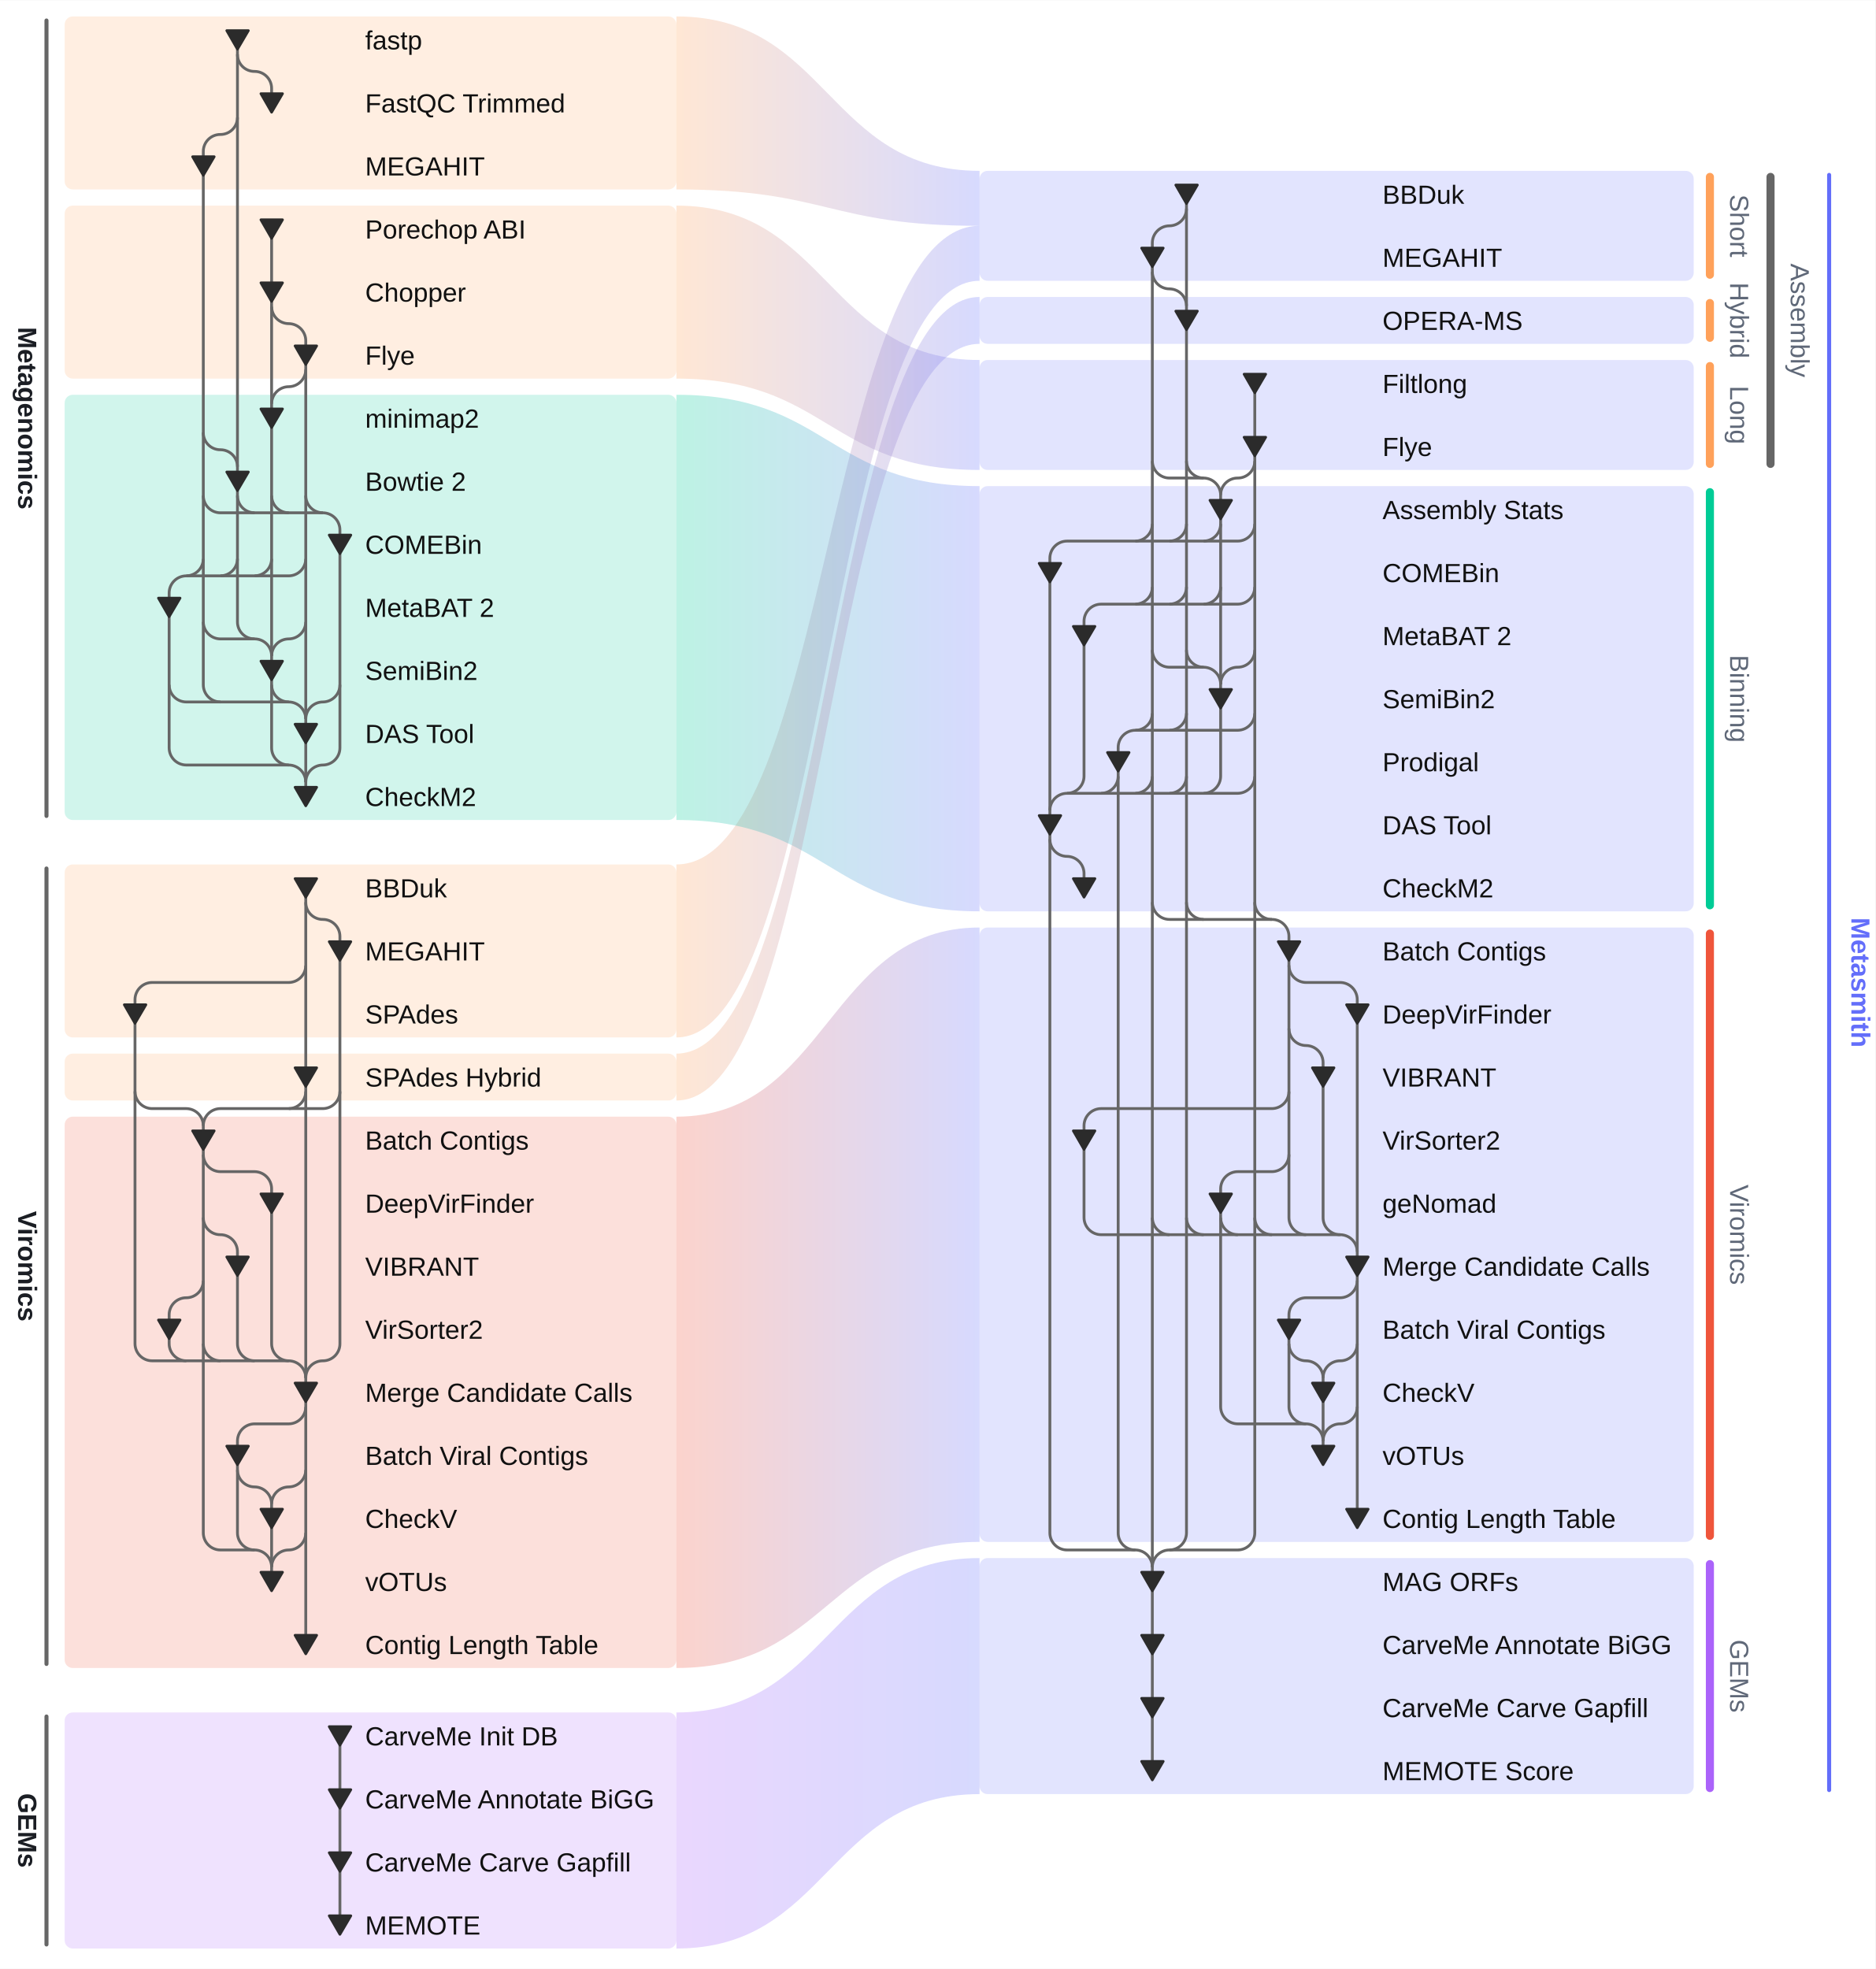
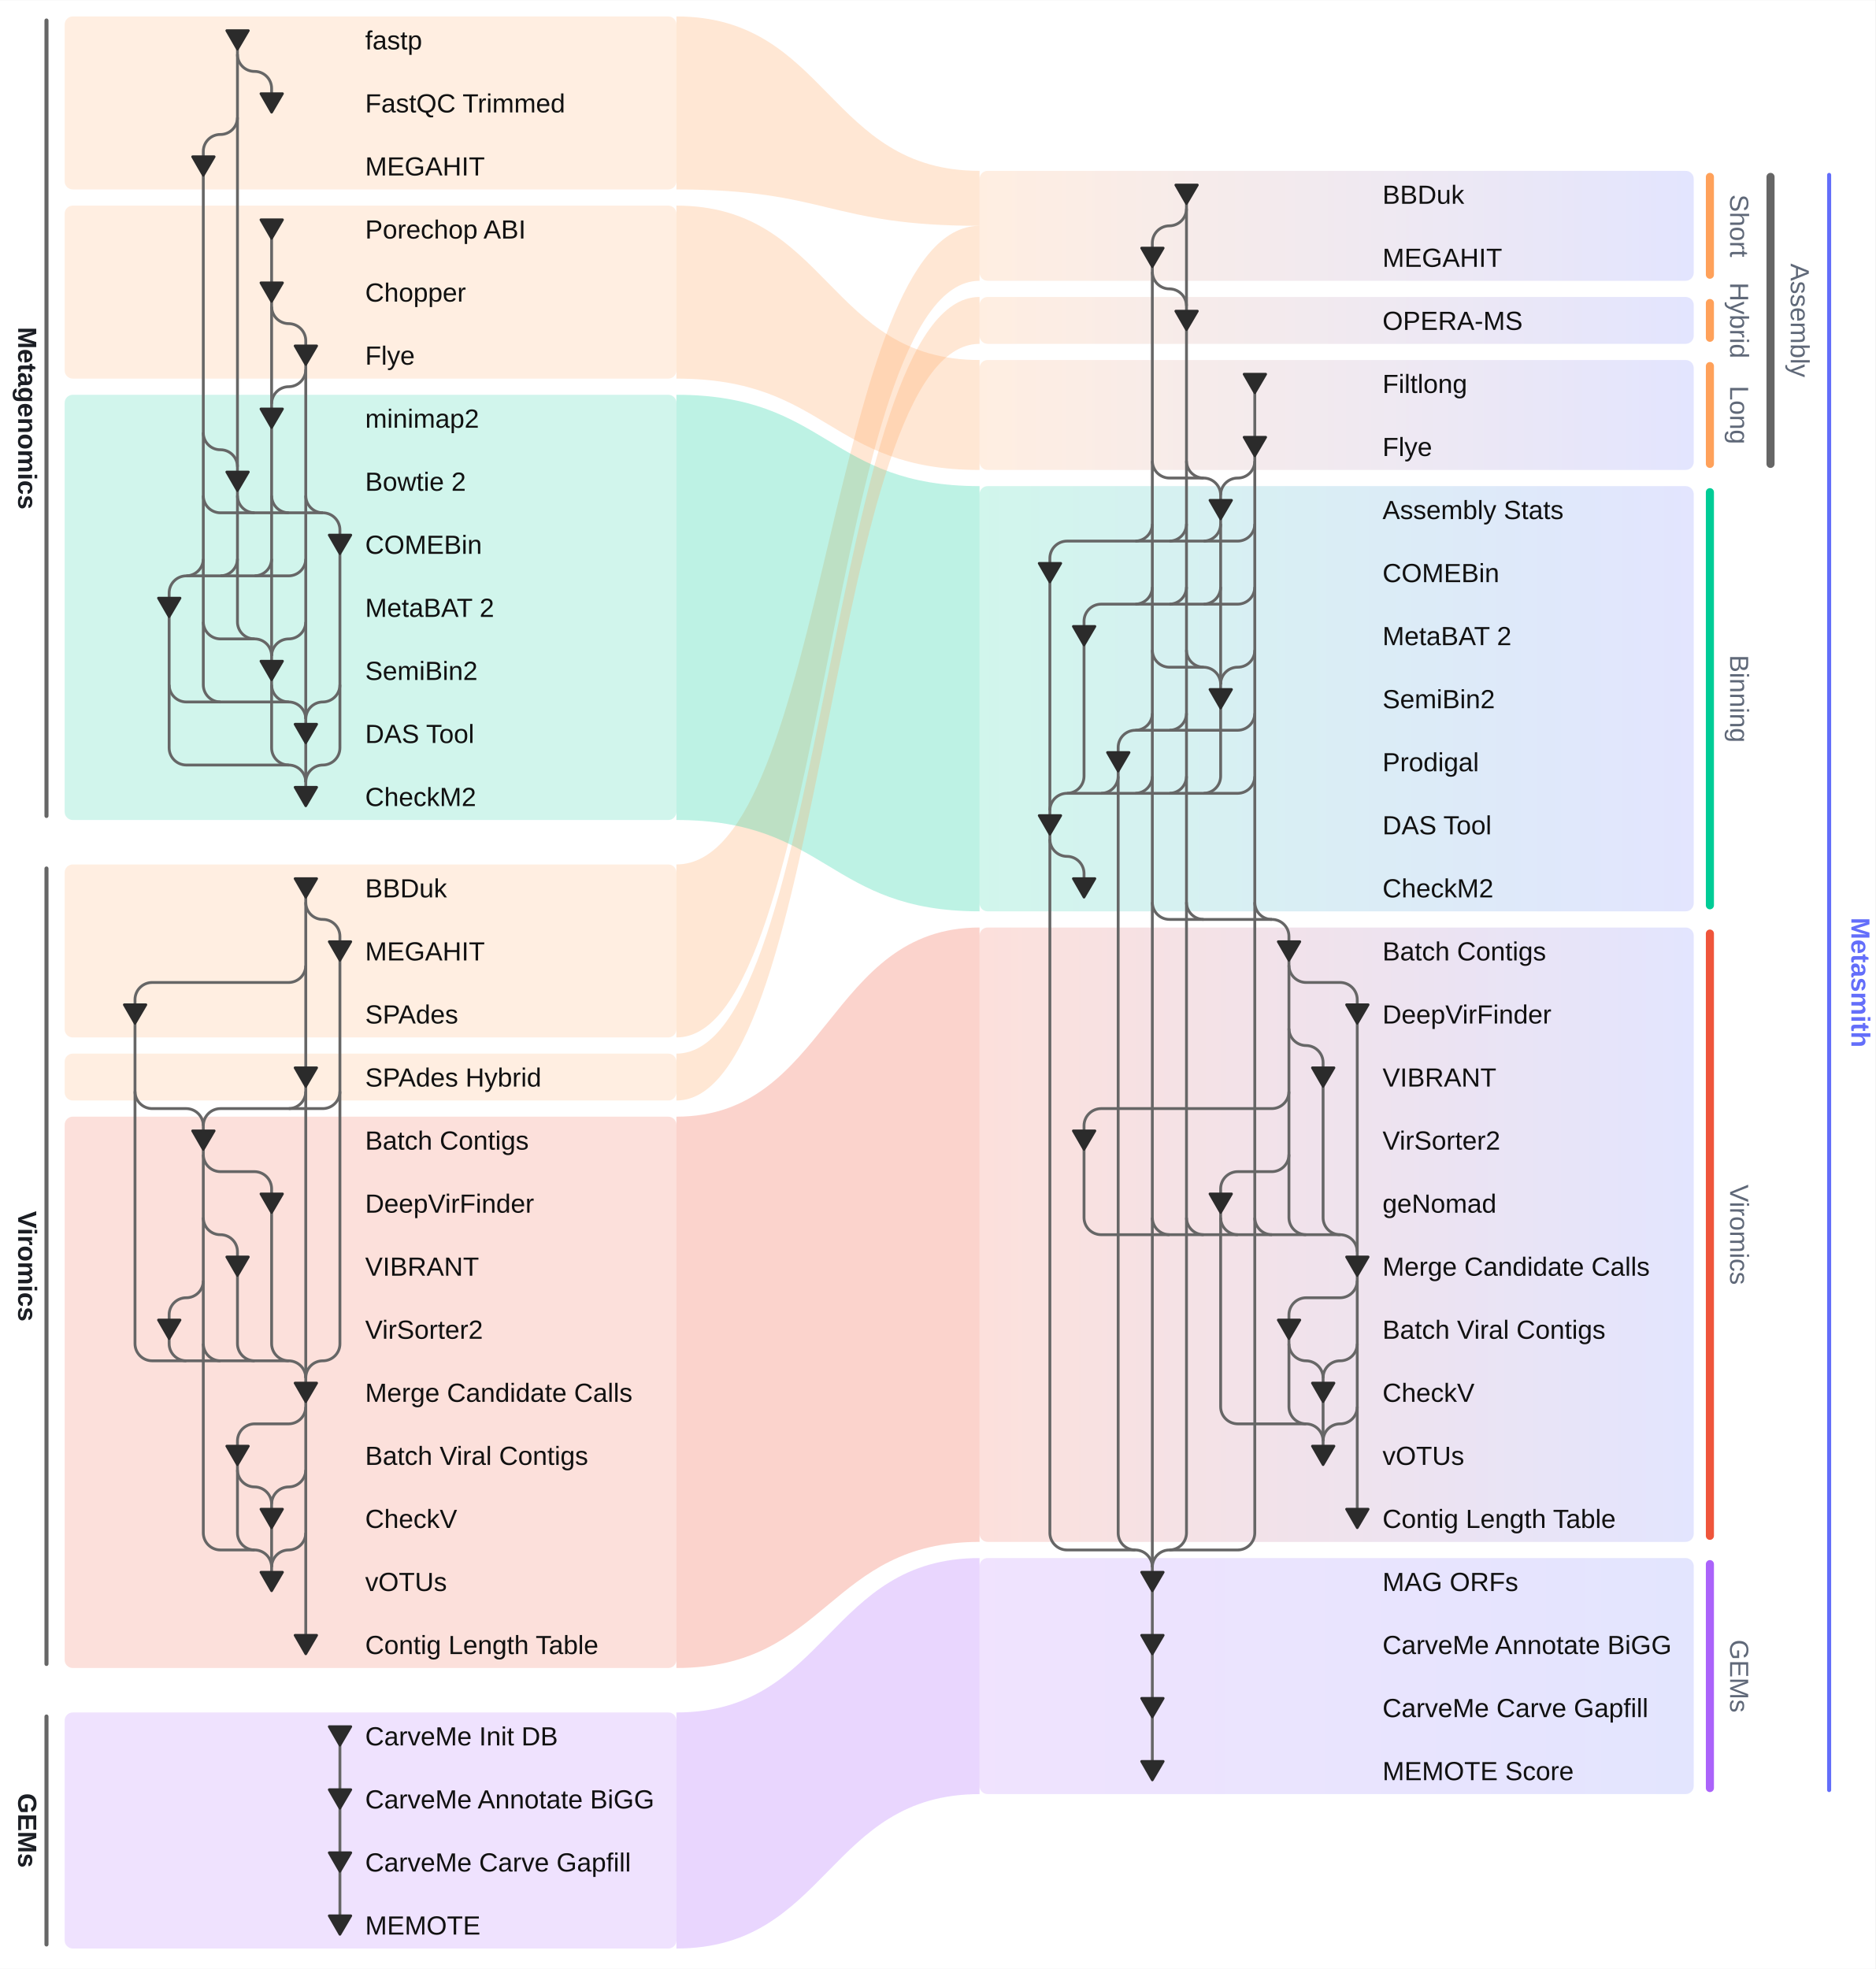
<svg xmlns="http://www.w3.org/2000/svg" width="742" height="779" viewBox="0 0 928 974">
  <rect width="100%" height="100%" fill="#FFFFFF" />
  <defs>
-     <linearGradient id="fade-short" gradientUnits="userSpaceOnUse" x1="334.7" y1="0" x2="484.7" y2="0">
+     <linearGradient id="fade-short" gradientUnits="userSpaceOnUse" x1="484.7" y1="0" x2="838.1" y2="0">
      <stop offset="0" stop-color="#FFA15A" />
      <stop offset="1" stop-color="#636EFA" />
    </linearGradient>
-     <linearGradient id="fade-hybrid" gradientUnits="userSpaceOnUse" x1="334.7" y1="0" x2="484.7" y2="0">
+     <linearGradient id="fade-hybrid" gradientUnits="userSpaceOnUse" x1="484.7" y1="0" x2="838.1" y2="0">
      <stop offset="0" stop-color="#FFA15A" />
      <stop offset="1" stop-color="#636EFA" />
    </linearGradient>
-     <linearGradient id="fade-long" gradientUnits="userSpaceOnUse" x1="334.7" y1="0" x2="484.7" y2="0">
+     <linearGradient id="fade-long" gradientUnits="userSpaceOnUse" x1="484.7" y1="0" x2="838.1" y2="0">
      <stop offset="0" stop-color="#FFA15A" />
      <stop offset="1" stop-color="#636EFA" />
    </linearGradient>
-     <linearGradient id="fade-bin" gradientUnits="userSpaceOnUse" x1="334.7" y1="0" x2="484.7" y2="0">
+     <linearGradient id="fade-bin" gradientUnits="userSpaceOnUse" x1="484.7" y1="0" x2="838.1" y2="0">
      <stop offset="0" stop-color="#00CC96" />
      <stop offset="1" stop-color="#636EFA" />
    </linearGradient>
-     <linearGradient id="fade-vir" gradientUnits="userSpaceOnUse" x1="334.7" y1="0" x2="484.7" y2="0">
+     <linearGradient id="fade-vir" gradientUnits="userSpaceOnUse" x1="484.7" y1="0" x2="838.1" y2="0">
      <stop offset="0" stop-color="#EF553B" />
      <stop offset="1" stop-color="#636EFA" />
    </linearGradient>
-     <linearGradient id="fade-gem" gradientUnits="userSpaceOnUse" x1="334.7" y1="0" x2="484.7" y2="0">
+     <linearGradient id="fade-gem" gradientUnits="userSpaceOnUse" x1="484.7" y1="0" x2="838.1" y2="0">
      <stop offset="0" stop-color="#AB63FA" />
      <stop offset="1" stop-color="#636EFA" />
    </linearGradient>
  </defs>
  <rect x="32.0" y="8.0" width="302.7" height="85.6" rx="4" fill="#FFA15A" fill-opacity="0.18" />
  <rect x="32.0" y="101.6" width="302.7" height="85.6" rx="4" fill="#FFA15A" fill-opacity="0.18" />
  <rect x="32.0" y="195.2" width="302.7" height="210.4" rx="4" fill="#00CC96" fill-opacity="0.18" />
  <rect x="32.0" y="427.6" width="302.7" height="85.6" rx="4" fill="#FFA15A" fill-opacity="0.18" />
  <rect x="32.0" y="521.2" width="302.7" height="23.2" rx="4" fill="#FFA15A" fill-opacity="0.18" />
  <rect x="32.0" y="552.4" width="302.7" height="272.8" rx="4" fill="#EF553B" fill-opacity="0.18" />
  <rect x="32.0" y="847.2" width="302.7" height="116.8" rx="4" fill="#AB63FA" fill-opacity="0.18" />
-   <rect x="484.7" y="84.4" width="353.4" height="54.4" rx="4" fill="#636EFA" fill-opacity="0.18" />
-   <rect x="484.7" y="146.8" width="353.4" height="23.2" rx="4" fill="#636EFA" fill-opacity="0.18" />
-   <rect x="484.7" y="178.0" width="353.4" height="54.4" rx="4" fill="#636EFA" fill-opacity="0.18" />
-   <rect x="484.7" y="240.4" width="353.4" height="210.4" rx="4" fill="#636EFA" fill-opacity="0.18" />
-   <rect x="484.7" y="458.8" width="353.4" height="304.0" rx="4" fill="#636EFA" fill-opacity="0.18" />
-   <rect x="484.7" y="770.8" width="353.4" height="116.8" rx="4" fill="#636EFA" fill-opacity="0.18" />
-   <path d="M 334.7,8.0 C 409.7,8.0 409.7,84.4 484.7,84.4 L 484.7,111.6 C 409.7,111.6 409.7,93.6 334.7,93.6 Z" fill="url(#fade-short)" fill-opacity="0.26" />
-   <path d="M 334.7,427.6 C 409.7,427.6 409.7,111.6 484.7,111.6 L 484.7,138.8 C 409.7,138.8 409.7,513.2 334.7,513.2 Z" fill="url(#fade-short)" fill-opacity="0.26" />
-   <path d="M 334.7,101.6 C 409.7,101.6 409.7,178.0 484.7,178.0 L 484.7,232.4 C 409.7,232.4 409.7,187.2 334.7,187.2 Z" fill="url(#fade-long)" fill-opacity="0.26" />
-   <path d="M 334.7,195.2 C 409.7,195.2 409.7,240.4 484.7,240.4 L 484.7,450.8 C 409.7,450.8 409.7,405.6 334.7,405.6 Z" fill="url(#fade-bin)" fill-opacity="0.26" />
-   <path d="M 334.7,521.2 C 409.7,521.2 409.7,146.8 484.7,146.8 L 484.7,170.0 C 409.7,170.0 409.7,544.4 334.7,544.4 Z" fill="url(#fade-hybrid)" fill-opacity="0.26" />
-   <path d="M 334.7,552.4 C 409.7,552.4 409.7,458.8 484.7,458.8 L 484.7,762.8 C 409.7,762.8 409.7,825.2 334.7,825.2 Z" fill="url(#fade-vir)" fill-opacity="0.26" />
-   <path d="M 334.7,847.2 C 409.7,847.2 409.7,770.8 484.7,770.8 L 484.7,887.6 C 409.7,887.6 409.7,964.0 334.7,964.0 Z" fill="url(#fade-gem)" fill-opacity="0.26" />
+   <rect x="484.7" y="84.4" width="353.4" height="54.4" rx="4" fill="url(#fade-short)" fill-opacity="0.18" />
+   <rect x="484.7" y="146.8" width="353.4" height="23.2" rx="4" fill="url(#fade-hybrid)" fill-opacity="0.18" />
+   <rect x="484.7" y="178.0" width="353.4" height="54.4" rx="4" fill="url(#fade-long)" fill-opacity="0.18" />
+   <rect x="484.7" y="240.4" width="353.4" height="210.4" rx="4" fill="url(#fade-bin)" fill-opacity="0.18" />
+   <rect x="484.7" y="458.8" width="353.4" height="304.0" rx="4" fill="url(#fade-vir)" fill-opacity="0.18" />
+   <rect x="484.7" y="770.8" width="353.4" height="116.8" rx="4" fill="url(#fade-gem)" fill-opacity="0.18" />
+   <path d="M 334.7,8.0 C 409.7,8.0 409.7,84.4 484.7,84.4 L 484.7,111.6 C 409.7,111.6 409.7,93.6 334.7,93.6 Z" fill="#FFA15A" fill-opacity="0.26" />
+   <path d="M 334.7,427.6 C 409.7,427.6 409.7,111.6 484.7,111.6 L 484.7,138.8 C 409.7,138.8 409.7,513.2 334.7,513.2 Z" fill="#FFA15A" fill-opacity="0.26" />
+   <path d="M 334.7,101.6 C 409.7,101.6 409.7,178.0 484.7,178.0 L 484.7,232.4 C 409.7,232.4 409.7,187.2 334.7,187.2 Z" fill="#FFA15A" fill-opacity="0.26" />
+   <path d="M 334.7,195.2 C 409.7,195.2 409.7,240.4 484.7,240.4 L 484.7,450.8 C 409.7,450.8 409.7,405.6 334.7,405.6 Z" fill="#00CC96" fill-opacity="0.26" />
+   <path d="M 334.7,521.2 C 409.7,521.2 409.7,146.8 484.7,146.8 L 484.7,170.0 C 409.7,170.0 409.7,544.4 334.7,544.4 Z" fill="#FFA15A" fill-opacity="0.26" />
+   <path d="M 334.7,552.4 C 409.7,552.4 409.7,458.8 484.7,458.8 L 484.7,762.8 C 409.7,762.8 409.7,825.2 334.7,825.2 Z" fill="#EF553B" fill-opacity="0.26" />
+   <path d="M 334.7,847.2 C 409.7,847.2 409.7,770.8 484.7,770.8 L 484.7,887.6 C 409.7,887.6 409.7,964.0 334.7,964.0 Z" fill="#AB63FA" fill-opacity="0.26" />
  <g transform="translate(58.9 -15.5)">
    <g fill="none" stroke="#666666" stroke-width="1.4" stroke-linejoin="round" stroke-linecap="butt">
      <path d="M 58.6,39.7 L 58.6,42.2 L 58.6,73.5 L 58.6,246.3 L 58.6,248.9" />
      <path d="M 58.6,258.1 L 58.6,260.6 L 58.6,291.9 L 58.6,323.1 A 8.4,8.4 0 0 0 67.1,331.5" />
      <path d="M 75.5,61.7 L 75.5,59.1 A 8.4,8.4 0 0 0 67.1,50.7 A 8.4,8.4 0 0 1 58.6,42.2" />
      <path d="M 75.5,133.3 L 75.5,155.3" />
      <path d="M 75.5,164.5 L 75.5,167.1 L 75.5,215.2 L 75.5,217.7" />
      <path d="M 75.5,226.9 L 75.5,260.6 L 75.5,291.9 L 75.5,339.9 L 75.5,342.5" />
      <path d="M 75.5,351.7 L 75.5,354.2 L 75.5,385.4 A 8.5,8.5 0 0 0 84.0,393.9" />
      <path d="M 41.7,92.9 L 41.7,90.3 A 8.4,8.4 0 0 1 50.2,81.9 A 8.4,8.4 0 0 0 58.6,73.5" />
      <path d="M 41.7,102.1 L 41.7,229.4 L 41.7,260.6 L 41.7,291.9 L 41.7,323.1 L 41.7,354.2 A 8.5,8.5 0 0 0 50.2,362.7" />
      <path d="M 109.3,280.1 L 109.3,277.6 A 8.5,8.5 0 0 0 100.9,269.1 L 84.0,269.1 L 67.1,269.1 L 50.2,269.1 A 8.5,8.5 0 0 1 41.7,260.6" />
      <path d="M 109.3,289.3 L 109.3,354.2 L 109.3,385.4 A 8.5,8.5 0 0 1 100.9,393.9 A 8.5,8.5 0 0 0 92.4,402.4" />
      <path d="M 24.8,311.3 L 24.8,308.8 A 8.5,8.5 0 0 1 33.3,300.3 L 50.2,300.3 L 67.1,300.3 L 84.0,300.3 A 8.5,8.5 0 0 0 92.4,291.9" />
      <path d="M 24.8,320.5 L 24.8,354.2 L 24.8,385.4 A 8.5,8.5 0 0 0 33.3,393.9 L 84.0,393.9 A 8.5,8.5 0 0 1 92.4,402.4" />
      <path d="M 92.4,186.5 L 92.4,183.9 A 8.5,8.5 0 0 0 84.0,175.5 A 8.5,8.5 0 0 1 75.5,167.1" />
      <path d="M 92.4,195.7 L 92.4,198.2 L 92.4,260.6 L 92.4,291.9 L 92.4,323.1 L 92.4,371.1 L 92.4,373.7" />
      <path d="M 92.4,382.9 L 92.4,402.4 L 92.4,404.9" />
      <path d="M 41.7,229.4 A 8.4,8.4 0 0 0 50.2,237.9 A 8.4,8.4 0 0 1 58.6,246.3" />
      <path d="M 41.7,291.9 A 8.5,8.5 0 0 1 33.3,300.3" />
      <path d="M 41.7,323.1 A 8.5,8.5 0 0 0 50.2,331.5 L 67.1,331.5 A 8.4,8.4 0 0 1 75.5,339.9" />
      <path d="M 92.4,371.1 A 8.5,8.5 0 0 0 84.0,362.7 L 50.2,362.7 L 33.3,362.7 A 8.5,8.5 0 0 1 24.8,354.2" />
      <path d="M 92.4,198.2 A 8.5,8.5 0 0 1 84.0,206.7 A 8.5,8.5 0 0 0 75.5,215.2" />
      <path d="M 92.4,260.6 A 8.5,8.5 0 0 0 100.9,269.1" />
      <path d="M 92.4,323.1 A 8.5,8.5 0 0 1 84.0,331.5 A 8.5,8.5 0 0 0 75.5,339.9" />
      <path d="M 75.5,260.6 A 8.5,8.5 0 0 0 84.0,269.1" />
      <path d="M 75.5,291.9 A 8.5,8.5 0 0 1 67.1,300.3" />
      <path d="M 58.6,260.6 A 8.5,8.5 0 0 0 67.1,269.1" />
      <path d="M 58.6,291.9 A 8.5,8.5 0 0 1 50.2,300.3" />
      <path d="M 109.3,354.2 A 8.5,8.5 0 0 1 100.9,362.7 A 8.5,8.5 0 0 0 92.4,371.1" />
      <path d="M 75.5,354.2 A 8.5,8.5 0 0 0 84.0,362.7" />
    </g>
    <g>
      <polygon points="53.3,30.5 64.0,30.5 58.6,39.7" fill="#2b2b2b" stroke="#2b2b2b" stroke-width="1.3" stroke-linejoin="round" />
      <text x="121.8" y="39.8" font-family="Arial" font-size="13" fill="#111111" font-weight="normal" text-anchor="start">fastp</text>
    </g>
    <g>
      <polygon points="70.2,61.7 80.9,61.7 75.5,70.9" fill="#2b2b2b" stroke="#2b2b2b" stroke-width="1.3" stroke-linejoin="round" />
      <text x="121.8" y="71.0" font-family="Arial" font-size="13" fill="#111111" font-weight="normal" text-anchor="start">FastQC Trimmed</text>
    </g>
    <g>
      <polygon points="36.4,92.9 47.1,92.9 41.7,102.1" fill="#2b2b2b" stroke="#2b2b2b" stroke-width="1.3" stroke-linejoin="round" />
      <text x="121.8" y="102.2" font-family="Arial" font-size="13" fill="#111111" font-weight="normal" text-anchor="start">MEGAHIT</text>
    </g>
    <g>
      <polygon points="70.2,124.1 80.9,124.1 75.5,133.3" fill="#2b2b2b" stroke="#2b2b2b" stroke-width="1.3" stroke-linejoin="round" />
      <text x="121.8" y="133.4" font-family="Arial" font-size="13" fill="#111111" font-weight="normal" text-anchor="start">Porechop ABI</text>
    </g>
    <g>
      <polygon points="70.2,155.3 80.9,155.3 75.5,164.5" fill="#2b2b2b" stroke="#2b2b2b" stroke-width="1.3" stroke-linejoin="round" />
      <text x="121.8" y="164.6" font-family="Arial" font-size="13" fill="#111111" font-weight="normal" text-anchor="start">Chopper</text>
    </g>
    <g>
      <polygon points="87.1,186.5 97.8,186.5 92.4,195.7" fill="#2b2b2b" stroke="#2b2b2b" stroke-width="1.3" stroke-linejoin="round" />
      <text x="121.8" y="195.8" font-family="Arial" font-size="13" fill="#111111" font-weight="normal" text-anchor="start">Flye</text>
    </g>
    <g>
      <polygon points="70.2,217.7 80.9,217.7 75.5,226.9" fill="#2b2b2b" stroke="#2b2b2b" stroke-width="1.3" stroke-linejoin="round" />
      <text x="121.8" y="227.0" font-family="Arial" font-size="13" fill="#111111" font-weight="normal" text-anchor="start">minimap2</text>
    </g>
    <g>
      <polygon points="53.3,248.9 64.0,248.9 58.6,258.1" fill="#2b2b2b" stroke="#2b2b2b" stroke-width="1.3" stroke-linejoin="round" />
      <text x="121.8" y="258.2" font-family="Arial" font-size="13" fill="#111111" font-weight="normal" text-anchor="start">Bowtie 2</text>
    </g>
    <g>
      <polygon points="104.0,280.1 114.7,280.1 109.3,289.3" fill="#2b2b2b" stroke="#2b2b2b" stroke-width="1.3" stroke-linejoin="round" />
      <text x="121.8" y="289.4" font-family="Arial" font-size="13" fill="#111111" font-weight="normal" text-anchor="start">COMEBin</text>
    </g>
    <g>
      <polygon points="19.5,311.3 30.2,311.3 24.8,320.5" fill="#2b2b2b" stroke="#2b2b2b" stroke-width="1.3" stroke-linejoin="round" />
      <text x="121.8" y="320.6" font-family="Arial" font-size="13" fill="#111111" font-weight="normal" text-anchor="start">MetaBAT 2</text>
    </g>
    <g>
      <polygon points="70.2,342.5 80.9,342.5 75.5,351.7" fill="#2b2b2b" stroke="#2b2b2b" stroke-width="1.3" stroke-linejoin="round" />
      <text x="121.8" y="351.8" font-family="Arial" font-size="13" fill="#111111" font-weight="normal" text-anchor="start">SemiBin2</text>
    </g>
    <g>
      <polygon points="87.1,373.7 97.8,373.7 92.4,382.9" fill="#2b2b2b" stroke="#2b2b2b" stroke-width="1.3" stroke-linejoin="round" />
      <text x="121.8" y="383.0" font-family="Arial" font-size="13" fill="#111111" font-weight="normal" text-anchor="start">DAS Tool</text>
    </g>
    <g>
      <polygon points="87.1,404.9 97.8,404.9 92.4,414.1" fill="#2b2b2b" stroke="#2b2b2b" stroke-width="1.3" stroke-linejoin="round" />
      <text x="121.8" y="414.2" font-family="Arial" font-size="13" fill="#111111" font-weight="normal" text-anchor="start">CheckM2</text>
    </g>
  </g>
  <g transform="translate(42.0 404.1)">
    <g fill="none" stroke="#666666" stroke-width="1.4" stroke-linejoin="round" stroke-linecap="butt">
      <path d="M 109.3,39.7 L 109.3,42.2 L 109.3,73.5 L 109.3,124.1" />
      <path d="M 109.3,133.3 L 109.3,135.8 L 109.3,277.6 L 109.3,280.1" />
      <path d="M 109.3,289.3 L 109.3,291.9 L 109.3,323.1 L 109.3,354.2 L 109.3,404.9" />
      <path d="M 126.2,61.7 L 126.2,59.1 A 8.4,8.4 0 0 0 117.8,50.7 A 8.4,8.4 0 0 1 109.3,42.2" />
      <path d="M 126.2,70.9 L 126.2,135.8 L 126.2,260.6 A 8.4,8.4 0 0 1 117.8,269.1 A 8.4,8.4 0 0 0 109.3,277.6" />
      <path d="M 24.8,92.9 L 24.8,90.3 A 8.5,8.5 0 0 1 33.3,81.9 L 100.9,81.9 A 8.5,8.5 0 0 0 109.3,73.5" />
      <path d="M 24.8,102.1 L 24.8,135.8 L 24.8,260.6 A 8.5,8.5 0 0 0 33.3,269.1 L 50.2,269.1 L 67.1,269.1 L 84.0,269.1 L 100.9,269.1 A 8.5,8.5 0 0 1 109.3,277.6" />
      <path d="M 58.6,155.3 L 58.6,152.8 A 8.5,8.5 0 0 1 67.1,144.3 L 100.9,144.3 L 117.8,144.3 A 8.5,8.5 0 0 0 126.2,135.8" />
      <path d="M 58.6,164.5 L 58.6,167.1 L 58.6,198.2 L 58.6,229.4 L 58.6,260.6 L 58.6,354.2 A 8.5,8.5 0 0 0 67.1,362.7 L 84.0,362.7 A 8.5,8.5 0 0 1 92.4,371.1" />
      <path d="M 92.4,186.5 L 92.4,183.9 A 8.5,8.5 0 0 0 84.0,175.5 L 67.1,175.5 A 8.5,8.5 0 0 1 58.6,167.1" />
      <path d="M 92.4,195.7 L 92.4,260.6 A 8.5,8.5 0 0 0 100.9,269.1" />
      <path d="M 92.4,342.5 L 92.4,339.9 A 8.5,8.5 0 0 1 100.9,331.5 A 8.5,8.5 0 0 0 109.3,323.1" />
      <path d="M 92.4,351.7 L 92.4,371.1 L 92.4,373.7" />
      <path d="M 75.5,217.7 L 75.5,215.2 A 8.4,8.4 0 0 0 67.1,206.7 A 8.4,8.4 0 0 1 58.6,198.2" />
      <path d="M 75.5,226.9 L 75.5,260.6 A 8.5,8.5 0 0 0 84.0,269.1" />
      <path d="M 75.5,311.3 L 75.5,308.8 A 8.5,8.5 0 0 1 84.0,300.3 L 100.9,300.3 A 8.5,8.5 0 0 0 109.3,291.9" />
      <path d="M 75.5,320.5 L 75.5,323.1 L 75.5,354.2 A 8.5,8.5 0 0 0 84.0,362.7" />
      <path d="M 41.7,248.9 L 41.7,246.3 A 8.4,8.4 0 0 1 50.2,237.9 A 8.4,8.4 0 0 0 58.6,229.4" />
      <path d="M 41.7,258.1 L 41.7,260.6 A 8.5,8.5 0 0 0 50.2,269.1" />
      <path d="M 24.8,135.8 A 8.5,8.5 0 0 0 33.3,144.3 L 50.2,144.3 A 8.5,8.5 0 0 1 58.6,152.8" />
      <path d="M 109.3,135.8 A 8.5,8.5 0 0 1 100.9,144.3" />
      <path d="M 58.6,260.6 A 8.5,8.5 0 0 0 67.1,269.1" />
      <path d="M 109.3,354.2 A 8.5,8.5 0 0 1 100.9,362.7 A 8.5,8.5 0 0 0 92.4,371.1" />
      <path d="M 75.5,323.1 A 8.5,8.5 0 0 0 84.0,331.5 A 8.5,8.5 0 0 1 92.4,339.9" />
    </g>
    <g>
      <polygon points="104.0,30.5 114.7,30.5 109.3,39.7" fill="#2b2b2b" stroke="#2b2b2b" stroke-width="1.3" stroke-linejoin="round" />
      <text x="138.7" y="39.8" font-family="Arial" font-size="13" fill="#111111" font-weight="normal" text-anchor="start">BBDuk</text>
    </g>
    <g>
      <polygon points="120.9,61.7 131.6,61.7 126.2,70.9" fill="#2b2b2b" stroke="#2b2b2b" stroke-width="1.3" stroke-linejoin="round" />
      <text x="138.7" y="71.0" font-family="Arial" font-size="13" fill="#111111" font-weight="normal" text-anchor="start">MEGAHIT</text>
    </g>
    <g>
      <polygon points="19.5,92.9 30.2,92.9 24.8,102.1" fill="#2b2b2b" stroke="#2b2b2b" stroke-width="1.3" stroke-linejoin="round" />
      <text x="138.7" y="102.2" font-family="Arial" font-size="13" fill="#111111" font-weight="normal" text-anchor="start">SPAdes</text>
    </g>
    <g>
      <polygon points="104.0,124.1 114.7,124.1 109.3,133.3" fill="#2b2b2b" stroke="#2b2b2b" stroke-width="1.3" stroke-linejoin="round" />
      <text x="138.7" y="133.4" font-family="Arial" font-size="13" fill="#111111" font-weight="normal" text-anchor="start">SPAdes Hybrid</text>
    </g>
    <g>
      <polygon points="53.3,155.3 64.0,155.3 58.6,164.5" fill="#2b2b2b" stroke="#2b2b2b" stroke-width="1.3" stroke-linejoin="round" />
      <text x="138.7" y="164.6" font-family="Arial" font-size="13" fill="#111111" font-weight="normal" text-anchor="start">Batch Contigs</text>
    </g>
    <g>
      <polygon points="87.1,186.5 97.8,186.5 92.4,195.7" fill="#2b2b2b" stroke="#2b2b2b" stroke-width="1.3" stroke-linejoin="round" />
      <text x="138.7" y="195.8" font-family="Arial" font-size="13" fill="#111111" font-weight="normal" text-anchor="start">DeepVirFinder</text>
    </g>
    <g>
      <polygon points="70.2,217.7 80.9,217.7 75.5,226.9" fill="#2b2b2b" stroke="#2b2b2b" stroke-width="1.3" stroke-linejoin="round" />
      <text x="138.7" y="227.0" font-family="Arial" font-size="13" fill="#111111" font-weight="normal" text-anchor="start">VIBRANT</text>
    </g>
    <g>
      <polygon points="36.4,248.9 47.1,248.9 41.7,258.1" fill="#2b2b2b" stroke="#2b2b2b" stroke-width="1.3" stroke-linejoin="round" />
      <text x="138.7" y="258.2" font-family="Arial" font-size="13" fill="#111111" font-weight="normal" text-anchor="start">VirSorter2</text>
    </g>
    <g>
      <polygon points="104.0,280.1 114.7,280.1 109.3,289.3" fill="#2b2b2b" stroke="#2b2b2b" stroke-width="1.3" stroke-linejoin="round" />
      <text x="138.7" y="289.4" font-family="Arial" font-size="13" fill="#111111" font-weight="normal" text-anchor="start">Merge Candidate Calls</text>
    </g>
    <g>
      <polygon points="70.2,311.3 80.9,311.3 75.5,320.5" fill="#2b2b2b" stroke="#2b2b2b" stroke-width="1.3" stroke-linejoin="round" />
      <text x="138.7" y="320.6" font-family="Arial" font-size="13" fill="#111111" font-weight="normal" text-anchor="start">Batch Viral Contigs</text>
    </g>
    <g>
      <polygon points="87.1,342.5 97.8,342.5 92.4,351.7" fill="#2b2b2b" stroke="#2b2b2b" stroke-width="1.3" stroke-linejoin="round" />
      <text x="138.7" y="351.8" font-family="Arial" font-size="13" fill="#111111" font-weight="normal" text-anchor="start">CheckV</text>
    </g>
    <g>
      <polygon points="87.1,373.7 97.8,373.7 92.4,382.9" fill="#2b2b2b" stroke="#2b2b2b" stroke-width="1.3" stroke-linejoin="round" />
      <text x="138.7" y="383.0" font-family="Arial" font-size="13" fill="#111111" font-weight="normal" text-anchor="start">vOTUs</text>
    </g>
    <g>
      <polygon points="104.0,404.9 114.7,404.9 109.3,414.1" fill="#2b2b2b" stroke="#2b2b2b" stroke-width="1.3" stroke-linejoin="round" />
      <text x="138.7" y="414.2" font-family="Arial" font-size="13" fill="#111111" font-weight="normal" text-anchor="start">Contig Length Table</text>
    </g>
  </g>
  <g transform="translate(143.4 823.7)">
    <g fill="none" stroke="#666666" stroke-width="1.4" stroke-linejoin="round" stroke-linecap="butt">
      <path d="M 24.8,39.7 L 24.8,61.7" />
      <path d="M 24.8,70.9 L 24.8,92.9" />
      <path d="M 24.8,102.1 L 24.8,124.1" />
    </g>
    <g>
      <polygon points="19.5,30.5 30.2,30.5 24.8,39.7" fill="#2b2b2b" stroke="#2b2b2b" stroke-width="1.3" stroke-linejoin="round" />
      <text x="37.3" y="39.8" font-family="Arial" font-size="13" fill="#111111" font-weight="normal" text-anchor="start">CarveMe Init DB</text>
    </g>
    <g>
      <polygon points="19.5,61.7 30.2,61.7 24.8,70.9" fill="#2b2b2b" stroke="#2b2b2b" stroke-width="1.3" stroke-linejoin="round" />
      <text x="37.3" y="71.0" font-family="Arial" font-size="13" fill="#111111" font-weight="normal" text-anchor="start">CarveMe Annotate BiGG</text>
    </g>
    <g>
      <polygon points="19.5,92.9 30.2,92.9 24.8,102.1" fill="#2b2b2b" stroke="#2b2b2b" stroke-width="1.3" stroke-linejoin="round" />
      <text x="37.3" y="102.2" font-family="Arial" font-size="13" fill="#111111" font-weight="normal" text-anchor="start">CarveMe Carve Gapfill</text>
    </g>
    <g>
      <polygon points="19.5,124.1 30.2,124.1 24.8,133.3" fill="#2b2b2b" stroke="#2b2b2b" stroke-width="1.3" stroke-linejoin="round" />
      <text x="37.3" y="133.4" font-family="Arial" font-size="13" fill="#111111" font-weight="normal" text-anchor="start">MEMOTE</text>
    </g>
  </g>
  <g transform="translate(494.7 60.9)">
    <g fill="none" stroke="#666666" stroke-width="1.4" stroke-linejoin="round" stroke-linecap="butt">
      <path d="M 92.4,39.7 L 92.4,42.2 L 92.4,90.3 L 92.4,92.9" />
      <path d="M 92.4,102.1 L 92.4,167.1 L 92.4,198.2 L 92.4,229.4 L 92.4,260.6 L 92.4,291.9 L 92.4,323.1 L 92.4,385.4 L 92.4,541.5 L 92.4,697.5 A 8.5,8.5 0 0 1 84.0,705.9" />
      <path d="M 75.5,61.7 L 75.5,59.1 A 8.5,8.5 0 0 1 84.0,50.7 A 8.5,8.5 0 0 0 92.4,42.2" />
      <path d="M 75.5,70.9 L 75.5,73.5 L 75.5,167.1 L 75.5,198.2 L 75.5,229.4 L 75.5,260.6 L 75.5,291.9 L 75.5,323.1 L 75.5,385.4 L 75.5,541.5 L 75.5,714.4 L 75.5,716.9" />
      <path d="M 75.5,726.1 L 75.5,748.1" />
      <path d="M 75.5,757.3 L 75.5,779.3" />
      <path d="M 75.5,788.5 L 75.5,810.5" />
      <path d="M 109.3,186.5 L 109.3,183.9 A 8.5,8.5 0 0 0 100.9,175.5 L 84.0,175.5 A 8.5,8.5 0 0 1 75.5,167.1" />
      <path d="M 109.3,195.7 L 109.3,198.2 L 109.3,229.4 L 109.3,277.6 L 109.3,280.1" />
      <path d="M 109.3,289.3 L 109.3,323.1 A 8.5,8.5 0 0 1 100.9,331.5" />
      <path d="M 109.3,529.7 L 109.3,527.1 A 8.5,8.5 0 0 1 117.8,518.7 L 134.7,518.7 A 8.5,8.5 0 0 0 143.1,510.2" />
      <path d="M 109.3,538.9 L 109.3,541.5 L 109.3,635.0 A 8.5,8.5 0 0 0 117.8,643.5 L 151.6,643.5 A 8.5,8.5 0 0 1 160.0,652.0" />
      <path d="M 24.8,217.7 L 24.8,215.2 A 8.5,8.5 0 0 1 33.3,206.7 L 67.1,206.7 L 84.0,206.7 L 100.9,206.7 L 117.8,206.7 A 8.5,8.5 0 0 0 126.2,198.2" />
      <path d="M 24.8,226.9 L 24.8,339.9 L 24.8,342.5" />
      <path d="M 24.8,351.7 L 24.8,354.2 L 24.8,697.5 A 8.5,8.5 0 0 0 33.3,705.9 L 67.1,705.9 A 8.5,8.5 0 0 1 75.5,714.4" />
      <path d="M 41.7,248.9 L 41.7,246.3 A 8.5,8.5 0 0 1 50.2,237.9 L 67.1,237.9 L 84.0,237.9 L 100.9,237.9 L 117.8,237.9 A 8.5,8.5 0 0 0 126.2,229.4" />
      <path d="M 41.7,258.1 L 41.7,323.1 A 8.5,8.5 0 0 1 33.3,331.5" />
      <path d="M 41.7,373.7 L 41.7,371.1 A 8.5,8.5 0 0 0 33.3,362.7 A 8.5,8.5 0 0 1 24.8,354.2" />
      <path d="M 41.7,498.5 L 41.7,495.9 A 8.5,8.5 0 0 1 50.2,487.5 L 134.7,487.5 A 8.5,8.5 0 0 0 143.1,479.1" />
      <path d="M 41.7,507.7 L 41.7,541.5 A 8.5,8.5 0 0 0 50.2,549.9 L 84.0,549.9 L 100.9,549.9 L 117.8,549.9 L 134.7,549.9 L 151.6,549.9 L 168.5,549.9 A 8.5,8.5 0 0 1 176.9,558.4" />
      <path d="M 58.6,311.3 L 58.6,308.8 A 8.5,8.5 0 0 1 67.1,300.3 L 84.0,300.3 L 117.8,300.3 A 8.5,8.5 0 0 0 126.2,291.9" />
      <path d="M 58.6,320.5 L 58.6,323.1 L 58.6,697.5 A 8.4,8.4 0 0 0 67.1,705.9" />
      <path d="M 143.1,404.9 L 143.1,402.4 A 8.4,8.4 0 0 0 134.7,393.9 L 100.9,393.9 L 84.0,393.9 A 8.5,8.5 0 0 1 75.5,385.4" />
      <path d="M 143.1,414.1 L 143.1,416.6 L 143.1,447.9 L 143.1,479.1 L 143.1,510.2 L 143.1,541.5 A 8.5,8.5 0 0 0 151.6,549.9" />
      <path d="M 143.1,592.1 L 143.1,589.5 A 8.5,8.5 0 0 1 151.6,581.1 L 168.5,581.1 A 8.5,8.5 0 0 0 176.9,572.6" />
      <path d="M 143.1,601.3 L 143.1,603.9 L 143.1,635.0 A 8.5,8.5 0 0 0 151.6,643.5" />
      <path d="M 176.9,436.1 L 176.9,433.6 A 8.5,8.5 0 0 0 168.5,425.1 L 151.6,425.1 A 8.5,8.5 0 0 1 143.1,416.6" />
      <path d="M 176.9,445.3 L 176.9,558.4 L 176.9,560.9" />
      <path d="M 176.9,570.1 L 176.9,572.6 L 176.9,603.9 L 176.9,635.0 L 176.9,685.7" />
      <path d="M 126.2,133.3 L 126.2,155.3" />
      <path d="M 126.2,164.5 L 126.2,167.1 L 126.2,198.2 L 126.2,229.4 L 126.2,260.6 L 126.2,291.9 L 126.2,323.1 L 126.2,385.4 L 126.2,541.5 L 126.2,697.5 A 8.5,8.5 0 0 1 117.8,705.9 L 84.0,705.9 A 8.5,8.5 0 0 0 75.5,714.4" />
      <path d="M 160.0,467.3 L 160.0,464.8 A 8.5,8.5 0 0 0 151.6,456.3 A 8.5,8.5 0 0 1 143.1,447.9" />
      <path d="M 160.0,476.5 L 160.0,541.5 A 8.4,8.4 0 0 0 168.5,549.9" />
      <path d="M 160.0,623.3 L 160.0,620.8 A 8.4,8.4 0 0 1 168.5,612.3 A 8.4,8.4 0 0 0 176.9,603.9" />
      <path d="M 160.0,632.5 L 160.0,652.0 L 160.0,654.5" />
      <path d="M 75.5,73.5 A 8.5,8.5 0 0 0 84.0,81.9 A 8.5,8.5 0 0 1 92.4,90.3" />
      <path d="M 75.5,198.2 A 8.5,8.5 0 0 1 67.1,206.7" />
      <path d="M 75.5,229.4 A 8.5,8.5 0 0 1 67.1,237.9" />
      <path d="M 75.5,260.6 A 8.5,8.5 0 0 0 84.0,269.1 L 100.9,269.1 A 8.5,8.5 0 0 1 109.3,277.6" />
      <path d="M 75.5,291.9 A 8.4,8.4 0 0 1 67.1,300.3" />
      <path d="M 75.5,323.1 A 8.5,8.5 0 0 1 67.1,331.5" />
      <path d="M 24.8,339.9 A 8.5,8.5 0 0 1 33.3,331.5 L 50.2,331.5 L 67.1,331.5 L 84.0,331.5 L 100.9,331.5 L 117.8,331.5 A 8.5,8.5 0 0 0 126.2,323.1" />
      <path d="M 75.5,541.5 A 8.5,8.5 0 0 0 84.0,549.9" />
      <path d="M 92.4,167.1 A 8.5,8.5 0 0 0 100.9,175.5" />
      <path d="M 92.4,198.2 A 8.5,8.5 0 0 1 84.0,206.7" />
      <path d="M 92.4,229.4 A 8.5,8.5 0 0 1 84.0,237.9" />
      <path d="M 92.4,260.6 A 8.5,8.5 0 0 0 100.9,269.1" />
      <path d="M 92.4,291.9 A 8.5,8.5 0 0 1 84.0,300.3" />
      <path d="M 92.4,323.1 A 8.5,8.5 0 0 1 84.0,331.5" />
      <path d="M 92.4,385.4 A 8.5,8.5 0 0 0 100.9,393.9" />
      <path d="M 92.4,541.5 A 8.5,8.5 0 0 0 100.9,549.9" />
      <path d="M 126.2,167.1 A 8.4,8.4 0 0 1 117.8,175.5 A 8.4,8.4 0 0 0 109.3,183.9" />
      <path d="M 126.2,260.6 A 8.4,8.4 0 0 1 117.8,269.1 A 8.4,8.4 0 0 0 109.3,277.6" />
      <path d="M 126.2,385.4 A 8.4,8.4 0 0 0 134.7,393.9" />
      <path d="M 126.2,541.5 A 8.5,8.5 0 0 0 134.7,549.9" />
      <path d="M 109.3,198.2 A 8.5,8.5 0 0 1 100.9,206.7" />
      <path d="M 109.3,229.4 A 8.5,8.5 0 0 1 100.9,237.9" />
      <path d="M 58.6,323.1 A 8.5,8.5 0 0 1 50.2,331.5" />
      <path d="M 109.3,541.5 A 8.5,8.5 0 0 0 117.8,549.9" />
      <path d="M 176.9,635.0 A 8.4,8.4 0 0 1 168.5,643.5 A 8.4,8.4 0 0 0 160.0,652.0" />
      <path d="M 143.1,603.9 A 8.5,8.5 0 0 0 151.6,612.3 A 8.5,8.5 0 0 1 160.0,620.8" />
    </g>
    <g>
      <polygon points="87.1,30.5 97.8,30.5 92.4,39.7" fill="#2b2b2b" stroke="#2b2b2b" stroke-width="1.3" stroke-linejoin="round" />
      <text x="189.4" y="39.8" font-family="Arial" font-size="13" fill="#111111" font-weight="normal" text-anchor="start">BBDuk</text>
    </g>
    <g>
      <polygon points="70.2,61.7 80.9,61.7 75.5,70.9" fill="#2b2b2b" stroke="#2b2b2b" stroke-width="1.3" stroke-linejoin="round" />
      <text x="189.4" y="71.0" font-family="Arial" font-size="13" fill="#111111" font-weight="normal" text-anchor="start">MEGAHIT</text>
    </g>
    <g>
      <polygon points="87.1,92.9 97.8,92.9 92.4,102.1" fill="#2b2b2b" stroke="#2b2b2b" stroke-width="1.3" stroke-linejoin="round" />
      <text x="189.4" y="102.2" font-family="Arial" font-size="13" fill="#111111" font-weight="normal" text-anchor="start">OPERA-MS</text>
    </g>
    <g>
      <polygon points="120.9,124.1 131.6,124.1 126.2,133.3" fill="#2b2b2b" stroke="#2b2b2b" stroke-width="1.3" stroke-linejoin="round" />
      <text x="189.4" y="133.4" font-family="Arial" font-size="13" fill="#111111" font-weight="normal" text-anchor="start">Filtlong</text>
    </g>
    <g>
      <polygon points="120.9,155.3 131.6,155.3 126.2,164.5" fill="#2b2b2b" stroke="#2b2b2b" stroke-width="1.3" stroke-linejoin="round" />
      <text x="189.4" y="164.6" font-family="Arial" font-size="13" fill="#111111" font-weight="normal" text-anchor="start">Flye</text>
    </g>
    <g>
      <polygon points="104.0,186.5 114.7,186.5 109.3,195.7" fill="#2b2b2b" stroke="#2b2b2b" stroke-width="1.3" stroke-linejoin="round" />
      <text x="189.4" y="195.8" font-family="Arial" font-size="13" fill="#111111" font-weight="normal" text-anchor="start">Assembly Stats</text>
    </g>
    <g>
      <polygon points="19.5,217.7 30.2,217.7 24.8,226.9" fill="#2b2b2b" stroke="#2b2b2b" stroke-width="1.3" stroke-linejoin="round" />
      <text x="189.4" y="227.0" font-family="Arial" font-size="13" fill="#111111" font-weight="normal" text-anchor="start">COMEBin</text>
    </g>
    <g>
      <polygon points="36.4,248.9 47.1,248.9 41.7,258.1" fill="#2b2b2b" stroke="#2b2b2b" stroke-width="1.3" stroke-linejoin="round" />
      <text x="189.4" y="258.2" font-family="Arial" font-size="13" fill="#111111" font-weight="normal" text-anchor="start">MetaBAT 2</text>
    </g>
    <g>
      <polygon points="104.0,280.1 114.7,280.1 109.3,289.3" fill="#2b2b2b" stroke="#2b2b2b" stroke-width="1.3" stroke-linejoin="round" />
      <text x="189.4" y="289.4" font-family="Arial" font-size="13" fill="#111111" font-weight="normal" text-anchor="start">SemiBin2</text>
    </g>
    <g>
      <polygon points="53.3,311.3 64.0,311.3 58.6,320.5" fill="#2b2b2b" stroke="#2b2b2b" stroke-width="1.3" stroke-linejoin="round" />
      <text x="189.4" y="320.6" font-family="Arial" font-size="13" fill="#111111" font-weight="normal" text-anchor="start">Prodigal</text>
    </g>
    <g>
      <polygon points="19.5,342.5 30.2,342.5 24.8,351.7" fill="#2b2b2b" stroke="#2b2b2b" stroke-width="1.3" stroke-linejoin="round" />
      <text x="189.4" y="351.8" font-family="Arial" font-size="13" fill="#111111" font-weight="normal" text-anchor="start">DAS Tool</text>
    </g>
    <g>
      <polygon points="36.4,373.7 47.1,373.7 41.7,382.9" fill="#2b2b2b" stroke="#2b2b2b" stroke-width="1.3" stroke-linejoin="round" />
      <text x="189.4" y="383.0" font-family="Arial" font-size="13" fill="#111111" font-weight="normal" text-anchor="start">CheckM2</text>
    </g>
    <g>
      <polygon points="137.8,404.9 148.5,404.9 143.1,414.1" fill="#2b2b2b" stroke="#2b2b2b" stroke-width="1.3" stroke-linejoin="round" />
      <text x="189.4" y="414.2" font-family="Arial" font-size="13" fill="#111111" font-weight="normal" text-anchor="start">Batch Contigs</text>
    </g>
    <g>
      <polygon points="171.6,436.1 182.3,436.1 176.9,445.3" fill="#2b2b2b" stroke="#2b2b2b" stroke-width="1.3" stroke-linejoin="round" />
      <text x="189.4" y="445.4" font-family="Arial" font-size="13" fill="#111111" font-weight="normal" text-anchor="start">DeepVirFinder</text>
    </g>
    <g>
      <polygon points="154.7,467.3 165.4,467.3 160.0,476.5" fill="#2b2b2b" stroke="#2b2b2b" stroke-width="1.3" stroke-linejoin="round" />
      <text x="189.4" y="476.6" font-family="Arial" font-size="13" fill="#111111" font-weight="normal" text-anchor="start">VIBRANT</text>
    </g>
    <g>
      <polygon points="36.4,498.5 47.1,498.5 41.7,507.7" fill="#2b2b2b" stroke="#2b2b2b" stroke-width="1.3" stroke-linejoin="round" />
      <text x="189.4" y="507.8" font-family="Arial" font-size="13" fill="#111111" font-weight="normal" text-anchor="start">VirSorter2</text>
    </g>
    <g>
      <polygon points="104.0,529.7 114.7,529.7 109.3,538.9" fill="#2b2b2b" stroke="#2b2b2b" stroke-width="1.3" stroke-linejoin="round" />
      <text x="189.4" y="539.0" font-family="Arial" font-size="13" fill="#111111" font-weight="normal" text-anchor="start">geNomad</text>
    </g>
    <g>
      <polygon points="171.6,560.9 182.3,560.9 176.9,570.1" fill="#2b2b2b" stroke="#2b2b2b" stroke-width="1.3" stroke-linejoin="round" />
      <text x="189.4" y="570.2" font-family="Arial" font-size="13" fill="#111111" font-weight="normal" text-anchor="start">Merge Candidate Calls</text>
    </g>
    <g>
      <polygon points="137.8,592.1 148.5,592.1 143.1,601.3" fill="#2b2b2b" stroke="#2b2b2b" stroke-width="1.3" stroke-linejoin="round" />
      <text x="189.4" y="601.4" font-family="Arial" font-size="13" fill="#111111" font-weight="normal" text-anchor="start">Batch Viral Contigs</text>
    </g>
    <g>
      <polygon points="154.7,623.3 165.4,623.3 160.0,632.5" fill="#2b2b2b" stroke="#2b2b2b" stroke-width="1.3" stroke-linejoin="round" />
      <text x="189.4" y="632.6" font-family="Arial" font-size="13" fill="#111111" font-weight="normal" text-anchor="start">CheckV</text>
    </g>
    <g>
      <polygon points="154.7,654.5 165.4,654.5 160.0,663.7" fill="#2b2b2b" stroke="#2b2b2b" stroke-width="1.3" stroke-linejoin="round" />
      <text x="189.4" y="663.8" font-family="Arial" font-size="13" fill="#111111" font-weight="normal" text-anchor="start">vOTUs</text>
    </g>
    <g>
      <polygon points="171.6,685.7 182.3,685.7 176.9,694.9" fill="#2b2b2b" stroke="#2b2b2b" stroke-width="1.3" stroke-linejoin="round" />
      <text x="189.4" y="695.0" font-family="Arial" font-size="13" fill="#111111" font-weight="normal" text-anchor="start">Contig Length Table</text>
    </g>
    <g>
      <polygon points="70.2,716.9 80.9,716.9 75.5,726.1" fill="#2b2b2b" stroke="#2b2b2b" stroke-width="1.3" stroke-linejoin="round" />
      <text x="189.4" y="726.2" font-family="Arial" font-size="13" fill="#111111" font-weight="normal" text-anchor="start">MAG ORFs</text>
    </g>
    <g>
      <polygon points="70.2,748.1 80.9,748.1 75.5,757.3" fill="#2b2b2b" stroke="#2b2b2b" stroke-width="1.3" stroke-linejoin="round" />
      <text x="189.4" y="757.4" font-family="Arial" font-size="13" fill="#111111" font-weight="normal" text-anchor="start">CarveMe Annotate BiGG</text>
    </g>
    <g>
      <polygon points="70.2,779.3 80.9,779.3 75.5,788.5" fill="#2b2b2b" stroke="#2b2b2b" stroke-width="1.3" stroke-linejoin="round" />
      <text x="189.4" y="788.6" font-family="Arial" font-size="13" fill="#111111" font-weight="normal" text-anchor="start">CarveMe Carve Gapfill</text>
    </g>
    <g>
      <polygon points="70.2,810.5 80.9,810.5 75.5,819.7" fill="#2b2b2b" stroke="#2b2b2b" stroke-width="1.3" stroke-linejoin="round" />
      <text x="189.4" y="819.8" font-family="Arial" font-size="13" fill="#111111" font-weight="normal" text-anchor="start">MEMOTE Score</text>
    </g>
  </g>
  <rect x="22.0" y="9.0" width="2" height="395.6" rx="1.0" fill="#666666" />
  <text transform="translate(9.0 206.8) rotate(90)" font-family="Arial" font-size="13" font-weight="bold" fill="#1B1E24" text-anchor="middle">Metagenomics</text>
  <rect x="22.0" y="428.6" width="2" height="395.6" rx="1.0" fill="#666666" />
  <text transform="translate(9.0 626.4) rotate(90)" font-family="Arial" font-size="13" font-weight="bold" fill="#1B1E24" text-anchor="middle">Viromics</text>
  <rect x="22.0" y="848.2" width="2" height="114.8" rx="1.0" fill="#666666" />
  <text transform="translate(9.0 905.6) rotate(90)" font-family="Arial" font-size="13" font-weight="bold" fill="#1B1E24" text-anchor="middle">GEMs</text>
  <rect x="844.1" y="85.4" width="4" height="52.4" rx="2.0" fill="#FFA15A" />
  <text transform="translate(856.1 111.6) rotate(90)" font-family="Arial" font-size="13" font-weight="normal" fill="#5F6878" text-anchor="middle">Short</text>
  <rect x="844.1" y="147.8" width="4" height="21.2" rx="2.0" fill="#FFA15A" />
  <text transform="translate(856.1 158.4) rotate(90)" font-family="Arial" font-size="13" font-weight="normal" fill="#5F6878" text-anchor="middle">Hybrid</text>
  <rect x="844.1" y="179.0" width="4" height="52.4" rx="2.0" fill="#FFA15A" />
  <text transform="translate(856.1 205.2) rotate(90)" font-family="Arial" font-size="13" font-weight="normal" fill="#5F6878" text-anchor="middle">Long</text>
  <rect x="844.1" y="241.4" width="4" height="208.4" rx="2.0" fill="#00CC96" />
  <text transform="translate(856.1 345.6) rotate(90)" font-family="Arial" font-size="13" font-weight="normal" fill="#5F6878" text-anchor="middle">Binning</text>
  <rect x="844.1" y="459.8" width="4" height="302.0" rx="2.0" fill="#EF553B" />
  <text transform="translate(856.1 610.8) rotate(90)" font-family="Arial" font-size="13" font-weight="normal" fill="#5F6878" text-anchor="middle">Viromics</text>
  <rect x="844.1" y="771.8" width="4" height="114.8" rx="2.0" fill="#AB63FA" />
  <text transform="translate(856.1 829.2) rotate(90)" font-family="Arial" font-size="13" font-weight="normal" fill="#5F6878" text-anchor="middle">GEMs</text>
  <rect x="874.1" y="85.4" width="4" height="146.0" rx="2.0" fill="#666666" />
  <text transform="translate(886.1 158.4) rotate(90)" font-family="Arial" font-size="13" font-weight="normal" fill="#5F6878" text-anchor="middle">Assembly</text>
  <rect x="904.1" y="85.4" width="2" height="801.2" rx="1.0" fill="#636EFA" />
  <text transform="translate(916.1 486.0) rotate(90)" font-family="Arial" font-size="13" font-weight="bold" fill="#636EFA" text-anchor="middle">Metasmith</text>
</svg>
